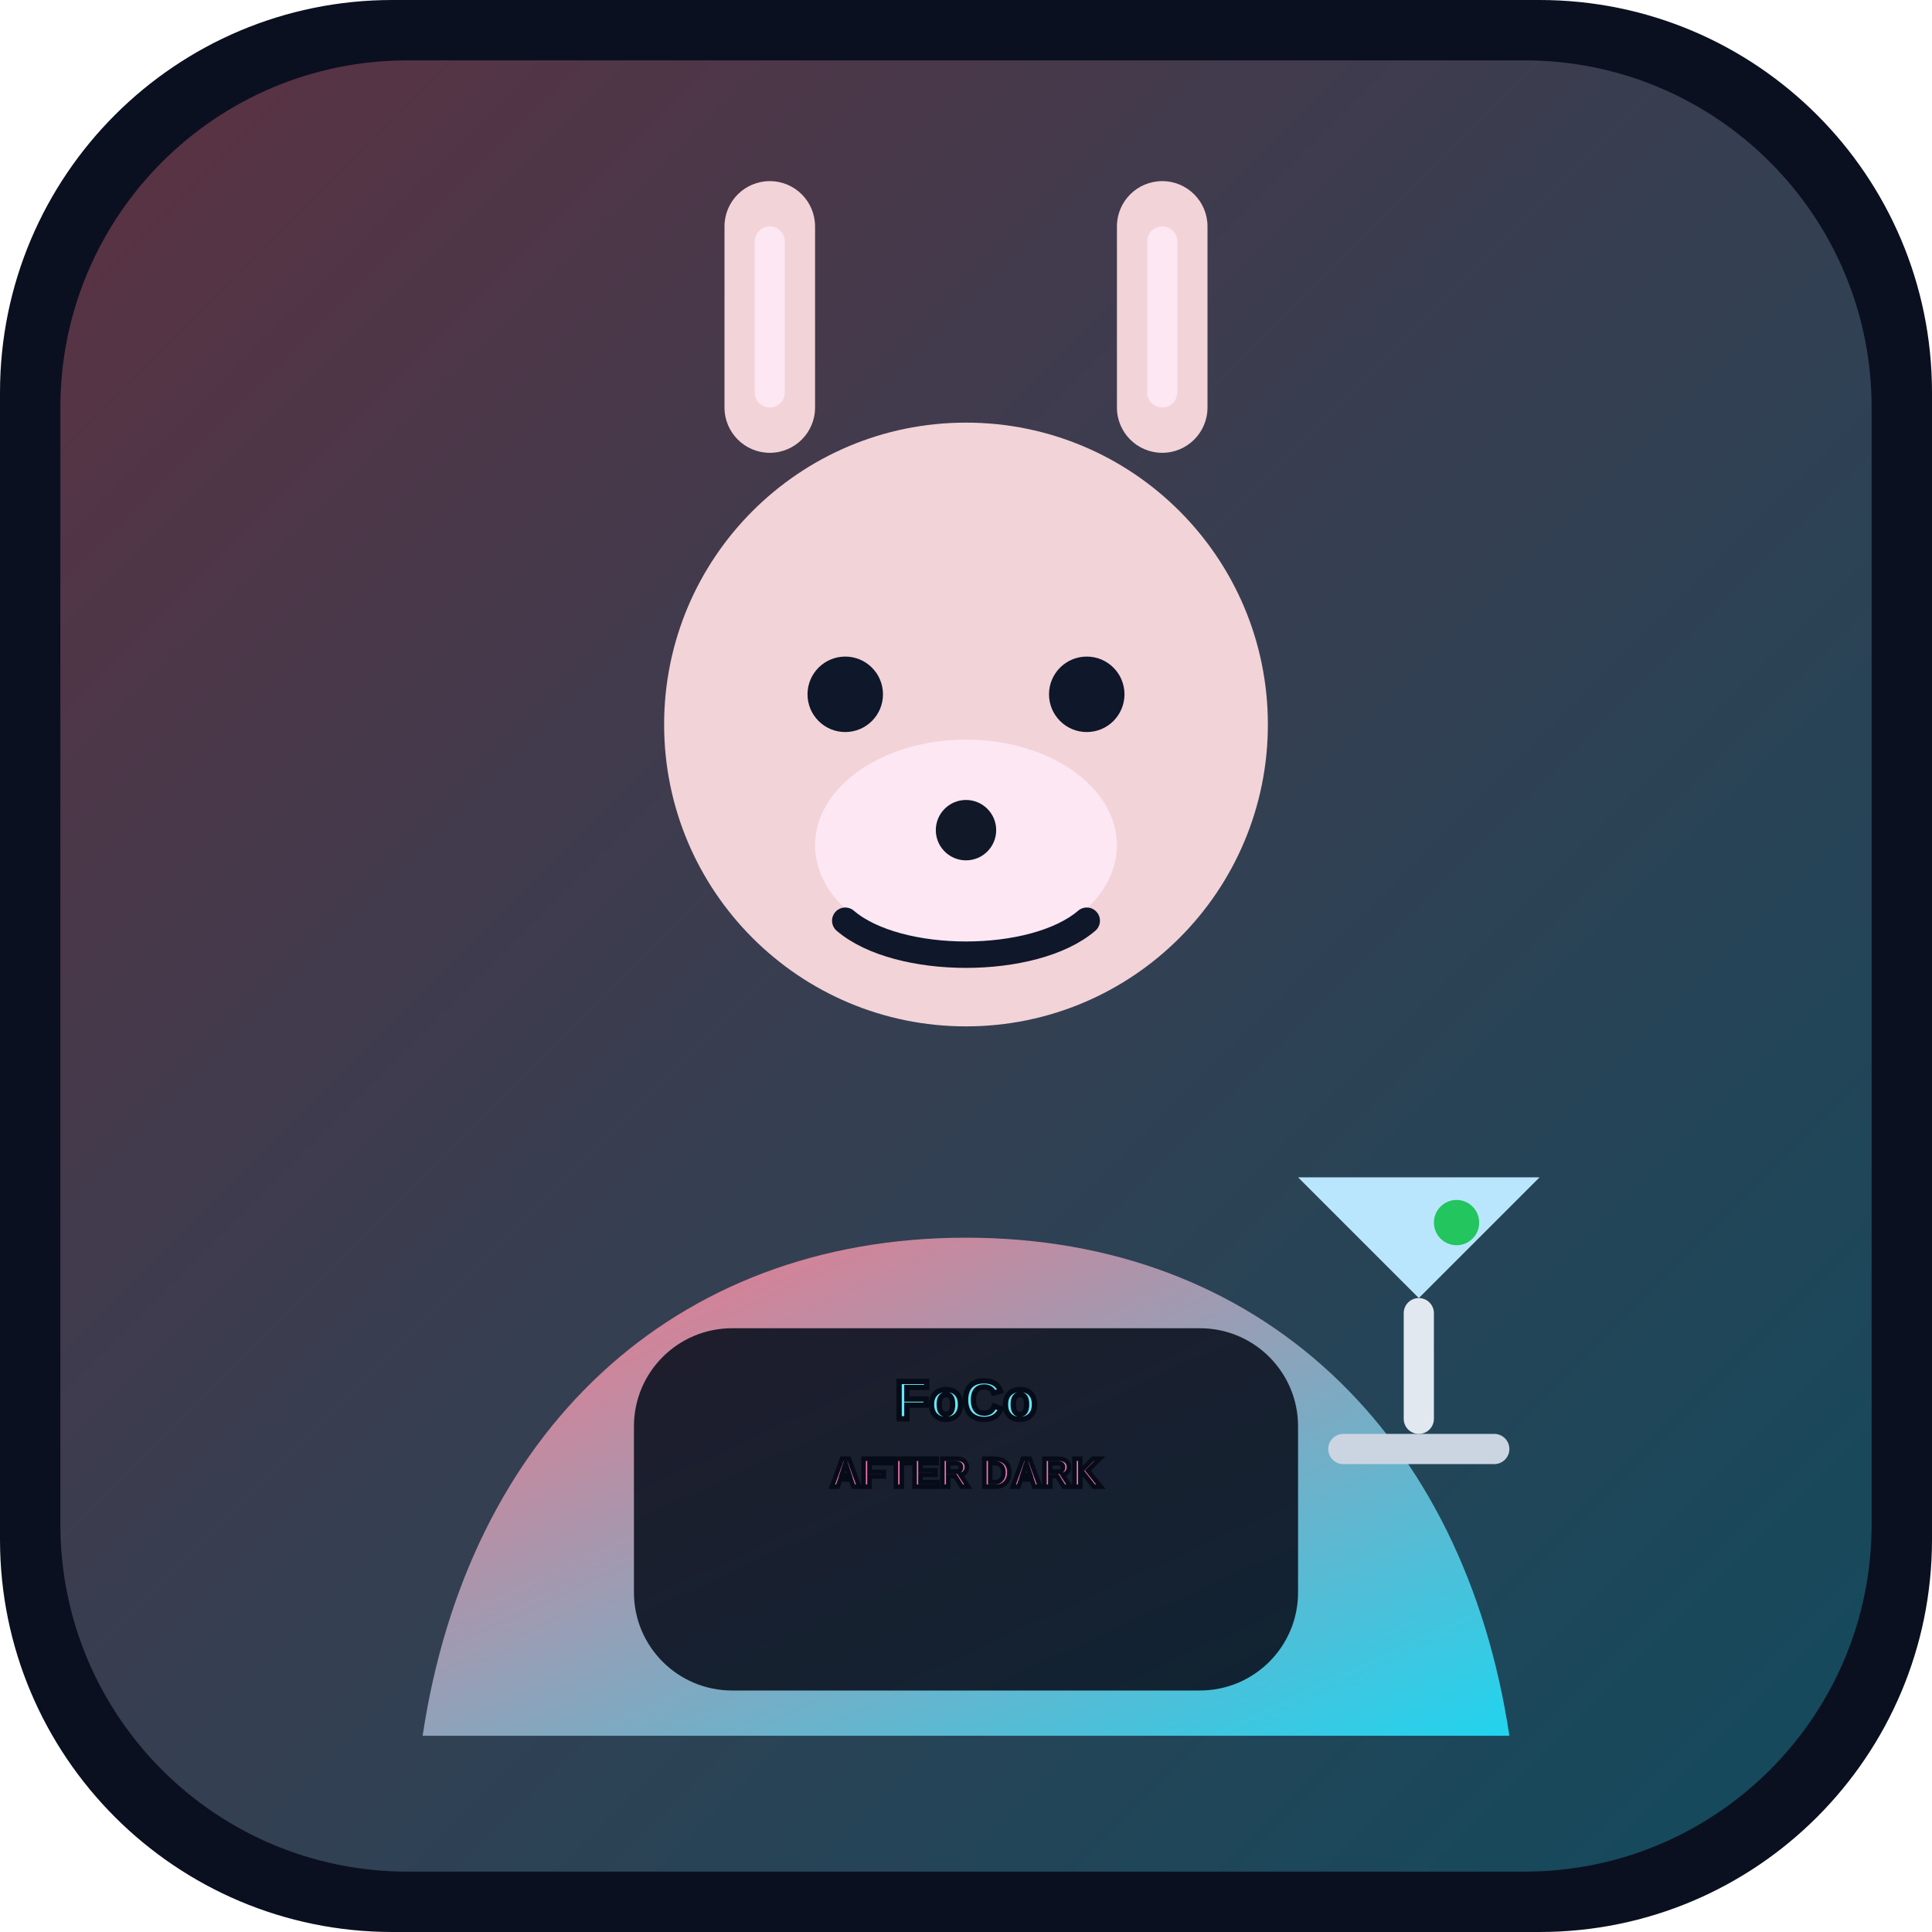
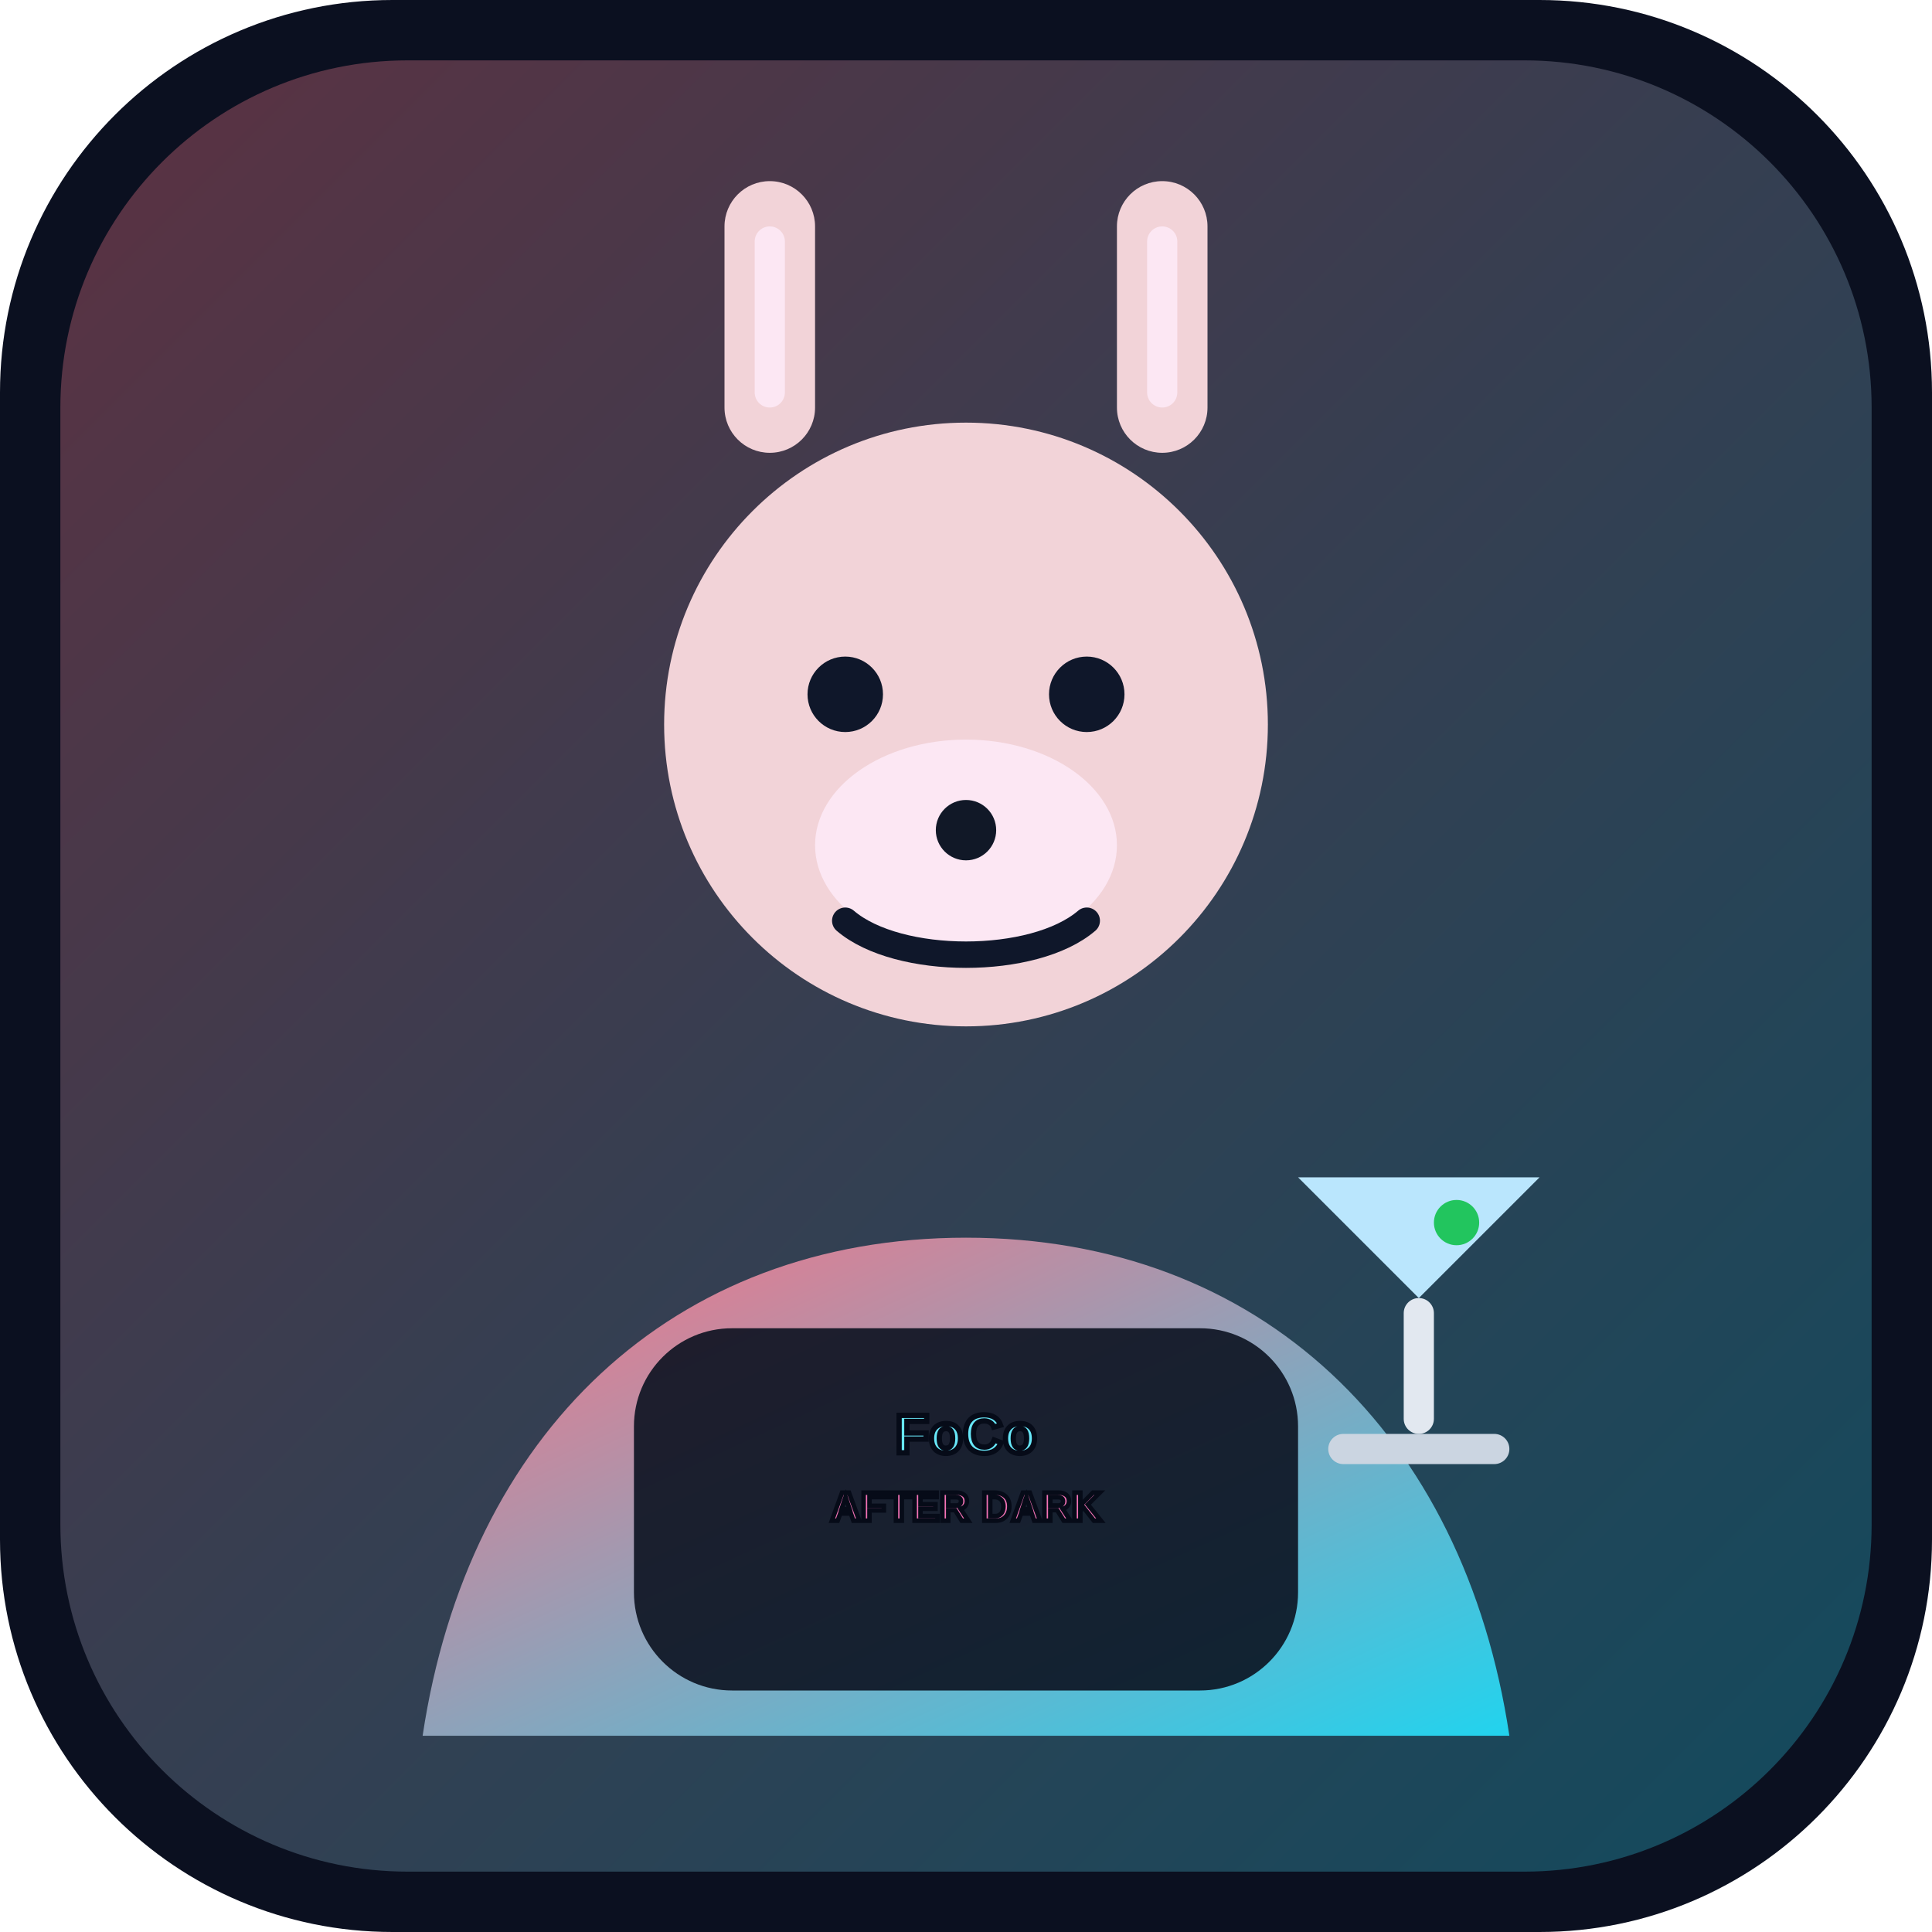
<svg xmlns="http://www.w3.org/2000/svg" viewBox="0 0 256 256" role="img" aria-label="Boozy Bunny">
  <defs>
    <linearGradient id="bg" x1="0" y1="0" x2="1" y2="1">
      <stop offset="0%" stop-color="#fb7185" stop-opacity="0.34" />
      <stop offset="100%" stop-color="#22d3ee" stop-opacity="0.30" />
    </linearGradient>
    <linearGradient id="shirt" x1="0" y1="0" x2="1" y2="1">
      <stop offset="0%" stop-color="#fb7185" />
      <stop offset="100%" stop-color="#22d3ee" />
    </linearGradient>
  </defs>
  <rect width="256" height="256" rx="52" fill="#0b1020" />
  <rect x="8" y="8" width="240" height="240" rx="46" fill="url(#bg)" />
  <rect x="96" y="24" width="12" height="36" rx="6" fill="#f2d3d8" />
  <rect x="148" y="24" width="12" height="36" rx="6" fill="#f2d3d8" />
  <rect x="100" y="30" width="4" height="24" rx="2" fill="#fce7f3" />
  <rect x="152" y="30" width="4" height="24" rx="2" fill="#fce7f3" />
  <circle cx="128" cy="96" r="40" fill="#f2d3d8" />
  <ellipse cx="128" cy="112" rx="20" ry="14" fill="#fce7f3" />
  <circle cx="112" cy="92" r="5" fill="#0f172a" />
  <circle cx="144" cy="92" r="5" fill="#0f172a" />
  <circle cx="128" cy="110" r="4" fill="#111827" />
  <path d="M112 122c7 6 25 6 32 0" fill="none" stroke="#0f172a" stroke-width="3.5" stroke-linecap="round" />
  <path d="M56 230c6-40 33-66 72-66s66 26 72 66" fill="url(#shirt)" />
  <rect x="84" y="176" width="88" height="48" rx="13" fill="#0b1220" opacity="0.9" />
-   <text x="128" y="188" text-anchor="middle" font-family="Arial, sans-serif" font-size="7.2" font-weight="700" fill="#67e8f9" stroke="#060b18" stroke-width="0.7" letter-spacing="0.10">FoCo</text>
-   <text x="128" y="197" text-anchor="middle" font-family="Arial, sans-serif" font-size="5.4" font-weight="700" fill="#f472b6" stroke="#060b18" stroke-width="0.6" letter-spacing="0.08">AFTER DARK</text>
+   <g transform="translate(128 198)" text-anchor="middle" font-family="Arial, sans-serif" font-weight="700">
+     <text y="-5.5" font-size="7.2" fill="#67e8f9" stroke="#060b18" stroke-width="0.7" letter-spacing="0.10">FoCo</text>
+     <text y="3.5" font-size="5.4" fill="#f472b6" stroke="#060b18" stroke-width="0.6" letter-spacing="0.08">AFTER DARK</text>
+   </g>
  <path d="M172 156h32l-16 16z" fill="#bae6fd" />
  <rect x="186" y="172" width="4" height="18" rx="2" fill="#e2e8f0" />
  <rect x="176" y="190" width="24" height="4" rx="2" fill="#cbd5e1" />
  <circle cx="193" cy="162" r="3" fill="#22c55e" />
</svg>
